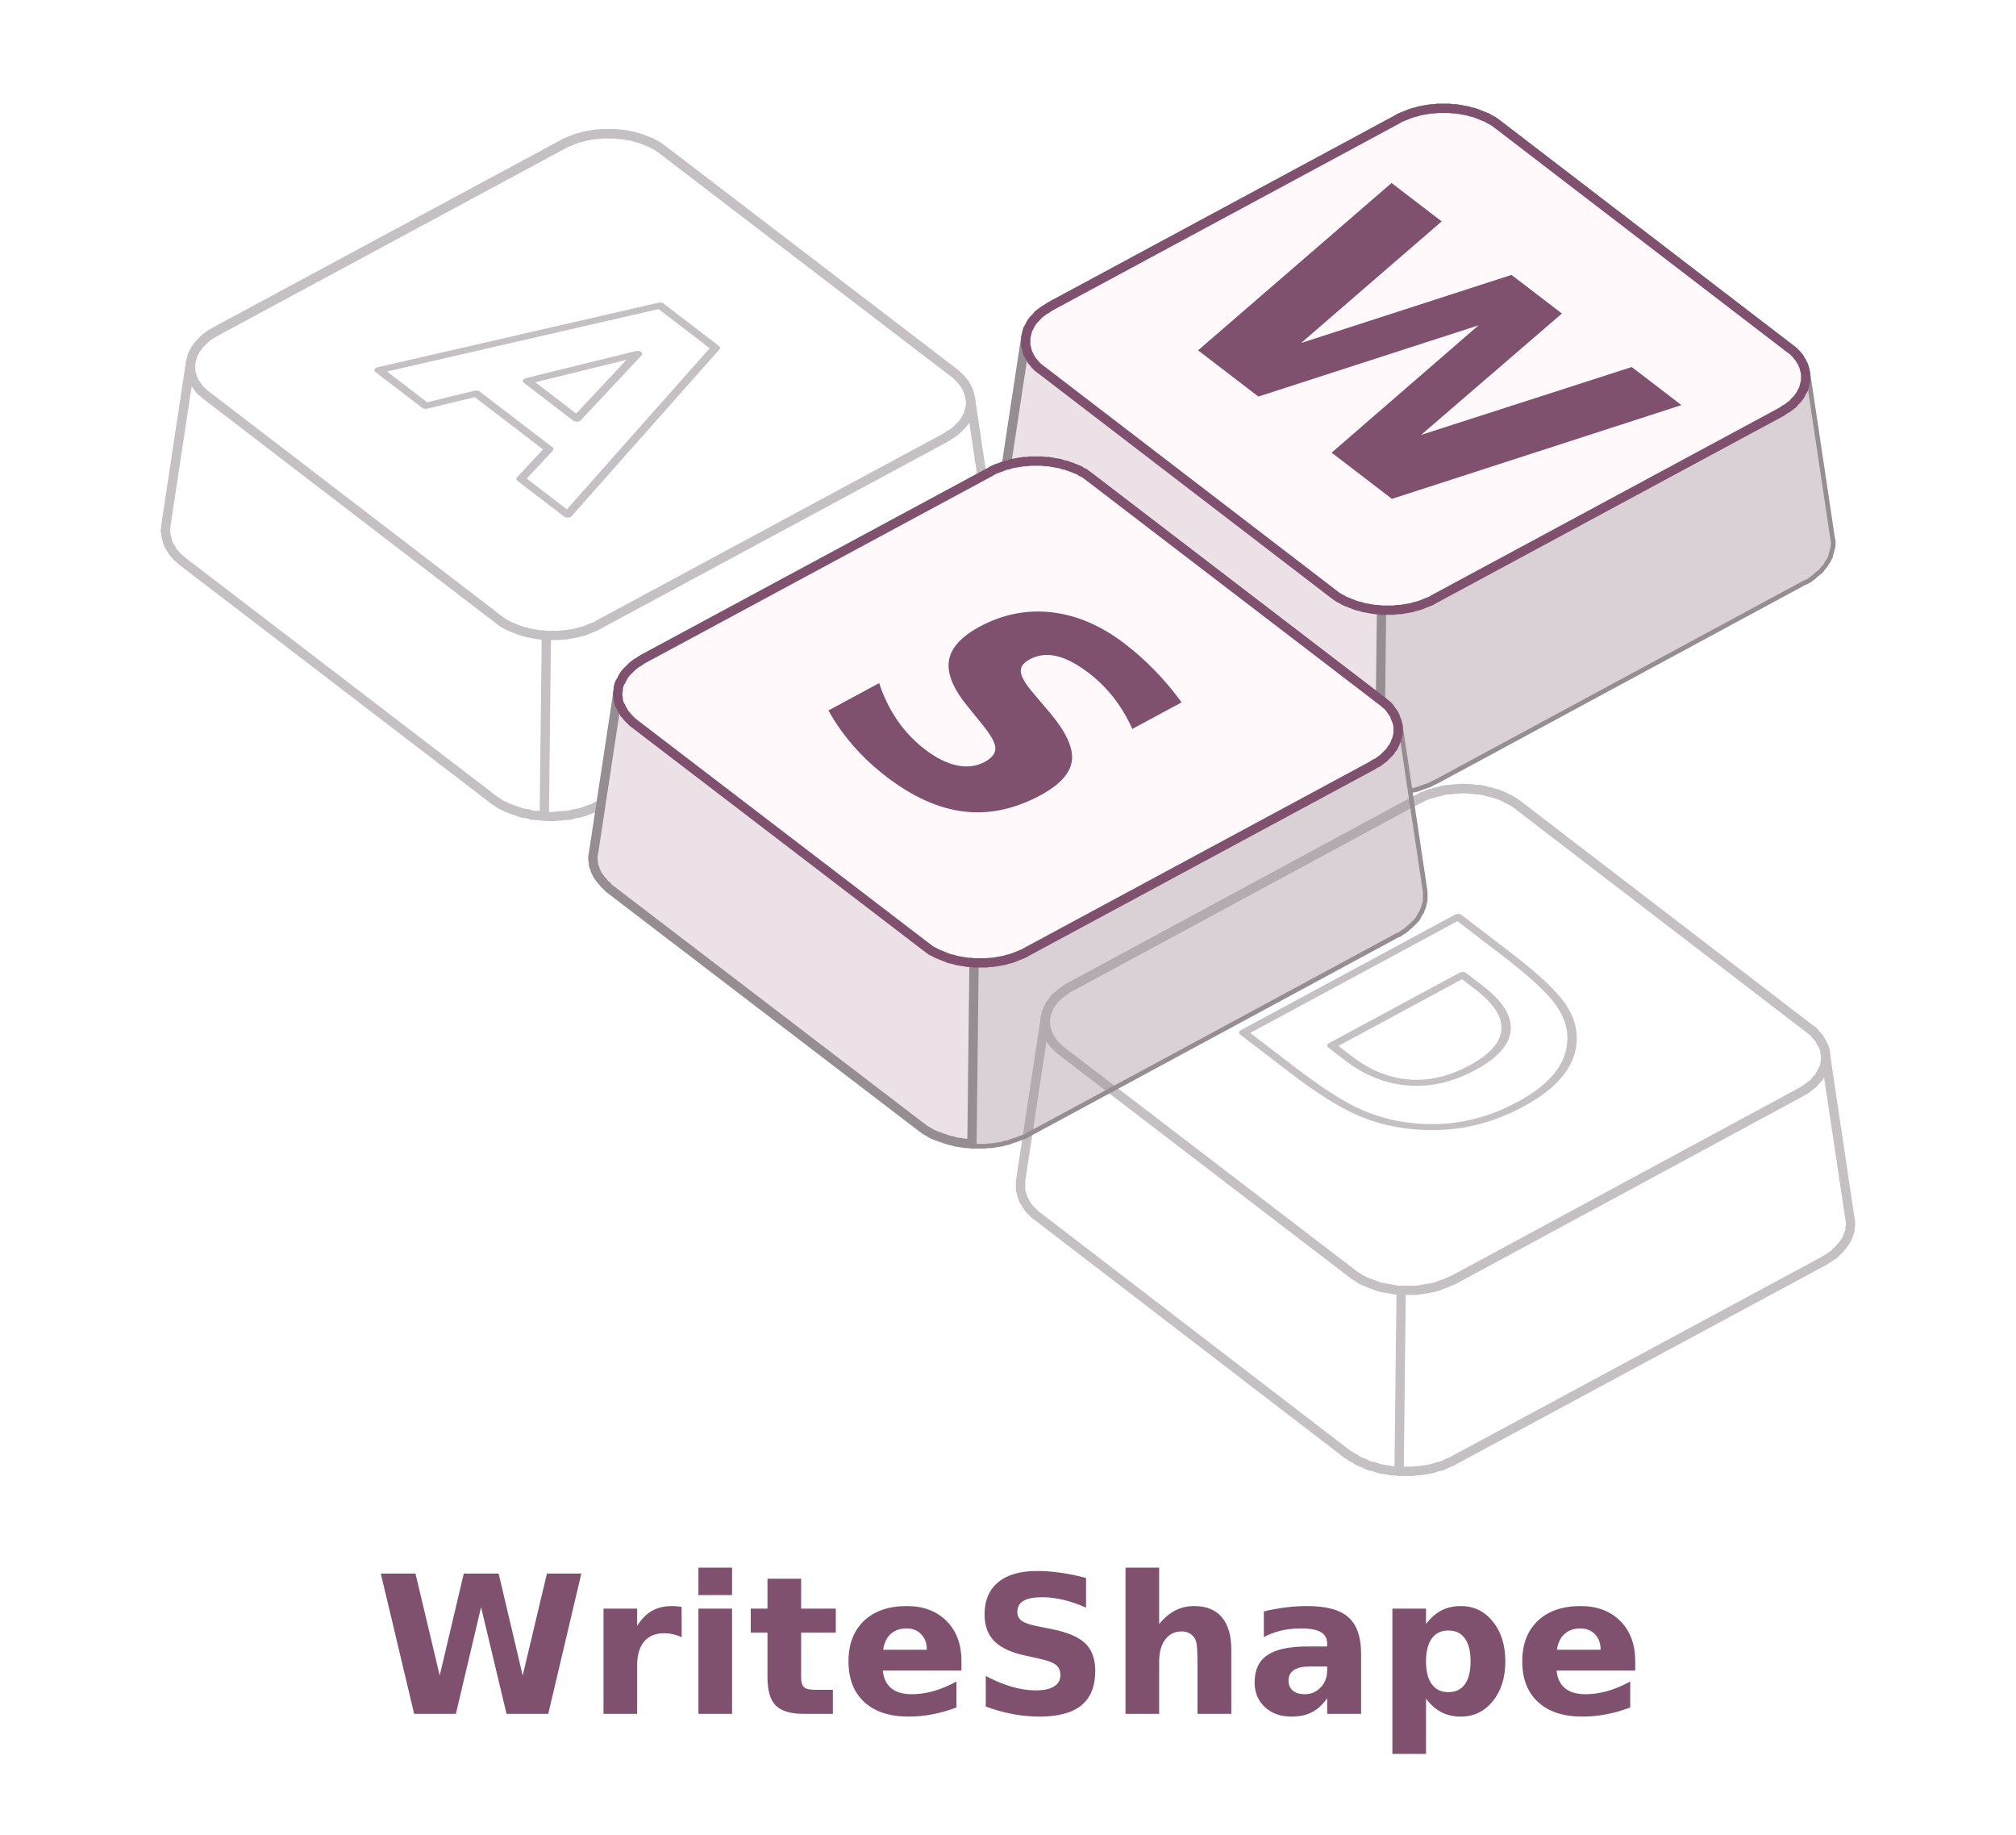
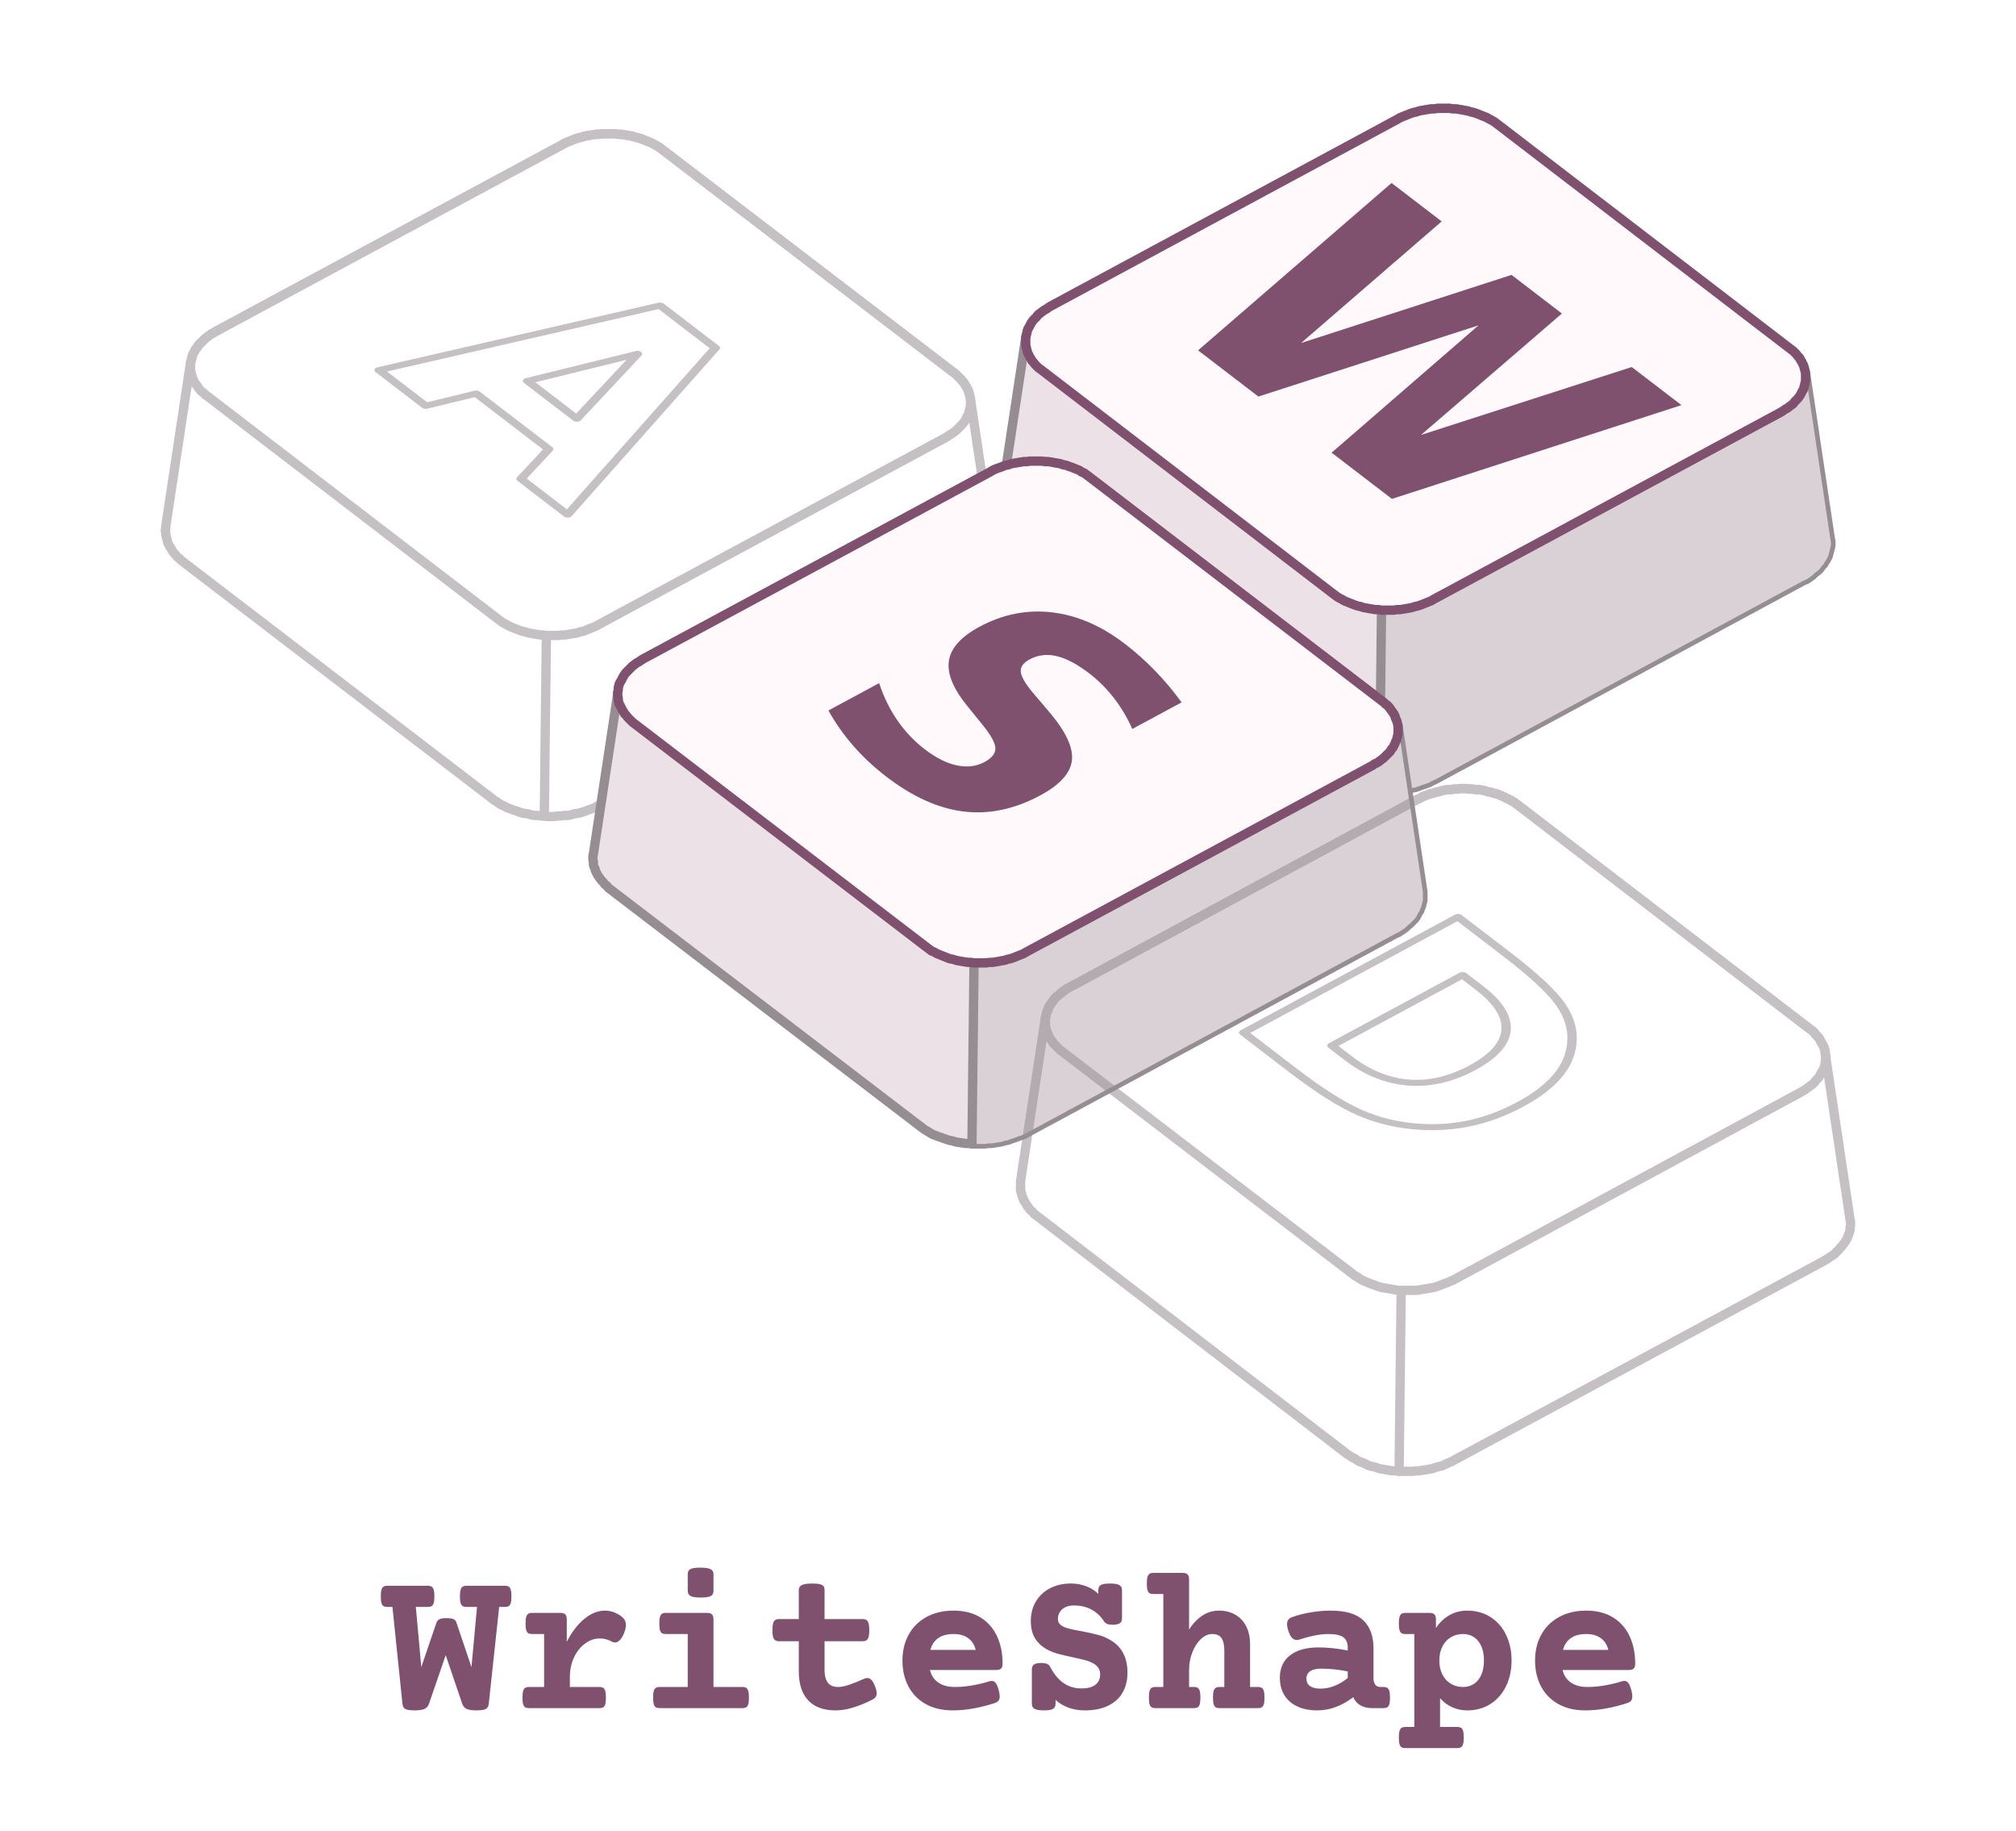
- <svg xmlns="http://www.w3.org/2000/svg" width="900" height="819" viewBox="0 0 900 819" fill="none" role="img" aria-label="WriteShape" focusable="false">
+ <svg xmlns="http://www.w3.org/2000/svg" width="900" height="817" viewBox="0 0 900 817" fill="none" role="img" aria-label="WriteShape" focusable="false">
  <g transform="translate(631.9877 233.9838) scale(230.8589)">
    <g>
      <polygon points="-0.803,-0.037 -0.803,-0.041 -0.802,-0.045 -0.754,-0.361 -0.753,-0.365 -0.752,-0.369 -0.751,-0.373 -0.75,-0.377 -0.748,-0.38 -0.746,-0.384 -0.744,-0.388 -0.742,-0.391 -0.739,-0.395 -0.736,-0.398 -0.733,-0.401 -0.73,-0.405 -0.726,-0.408 -0.722,-0.411 -0.718,-0.414 -0.714,-0.416 -0.71,-0.419 -0.705,-0.422 -0.035,-0.783 -0.03,-0.786 -0.025,-0.788 -0.02,-0.79 -0.015,-0.792 -0.01,-0.794 -0.004,-0.796 0.001,-0.797 0.007,-0.799 0.012,-0.8 0.018,-0.801 0.024,-0.802 0.03,-0.803 0.036,-0.803 0.042,-0.804 0.048,-0.804 0.054,-0.804 0.06,-0.804 0.066,-0.804 0.072,-0.803 0.078,-0.803 0.084,-0.802 0.09,-0.801 0.095,-0.8 0.101,-0.799 0.107,-0.797 0.112,-0.796 0.118,-0.794 0.123,-0.792 0.128,-0.79 0.133,-0.788 0.138,-0.786 0.143,-0.783 0.147,-0.781 0.152,-0.778 0.156,-0.775 0.16,-0.772 0.722,-0.341 0.726,-0.338 0.73,-0.335 0.733,-0.332 0.736,-0.329 0.739,-0.325 0.742,-0.322 0.744,-0.318 0.746,-0.315 0.748,-0.311 0.75,-0.307 0.751,-0.304 0.752,-0.3 0.753,-0.296 0.754,-0.292 0.802,0.029 0.803,0.033 0.803,0.037 0.803,0.041 0.802,0.045 0.801,0.049 0.8,0.053 0.799,0.057 0.798,0.061 0.796,0.065 0.794,0.069 0.791,0.073 0.789,0.077 0.786,0.08 0.783,0.084 0.78,0.088 0.776,0.091 0.772,0.094 0.768,0.098 0.764,0.101 0.76,0.104 0.755,0.107 0.75,0.109 0.037,0.494 0.032,0.496 0.027,0.499 0.022,0.501 0.016,0.503 0.01,0.505 0.005,0.507 -0.001,0.509 -0.007,0.51 -0.013,0.512 -0.019,0.513 -0.026,0.514 -0.032,0.514 -0.038,0.515 -0.045,0.516 -0.051,0.516 -0.057,0.516 -0.064,0.516 -0.07,0.516 -0.077,0.515 -0.083,0.514 -0.089,0.514 -0.095,0.513 -0.102,0.512 -0.108,0.51 -0.114,0.509 -0.119,0.507 -0.125,0.505 -0.131,0.503 -0.136,0.501 -0.142,0.499 -0.147,0.496 -0.152,0.494 -0.157,0.491 -0.161,0.488 -0.166,0.485 -0.17,0.482 -0.768,0.024 -0.772,0.021 -0.776,0.017 -0.78,0.014 -0.783,0.01 -0.786,0.007 -0.789,0.003 -0.791,-0.001 -0.794,-0.005 -0.796,-0.008 -0.798,-0.012 -0.799,-0.016 -0.8,-0.02 -0.801,-0.025 -0.802,-0.029 -0.803,-0.033" fill="#ebe1e6" stroke="#958d92" stroke-width=".018" stroke-linejoin="round" />
      <polygon points="0.754,-0.292 0.754,-0.288 0.754,-0.284 0.754,-0.28 0.754,-0.277 0.753,-0.273 0.752,-0.269 0.751,-0.265 0.75,-0.261 0.748,-0.258 0.746,-0.254 0.744,-0.25 0.742,-0.247 0.739,-0.243 0.736,-0.24 0.733,-0.237 0.73,-0.233 0.726,-0.23 0.722,-0.227 0.718,-0.224 0.714,-0.222 0.71,-0.219 0.705,-0.216 0.035,0.145 0.03,0.148 0.025,0.15 0.02,0.152 0.015,0.154 0.01,0.156 0.004,0.158 -0.001,0.159 -0.007,0.161 -0.012,0.162 -0.018,0.163 -0.024,0.164 -0.03,0.165 -0.036,0.165 -0.042,0.166 -0.048,0.166 -0.054,0.166 -0.06,0.166 -0.066,0.166 -0.07,0.516 -0.064,0.516 -0.057,0.516 -0.051,0.516 -0.045,0.516 -0.038,0.515 -0.032,0.514 -0.026,0.514 -0.019,0.513 -0.013,0.512 -0.007,0.51 -0.001,0.509 0.005,0.507 0.01,0.505 0.016,0.503 0.022,0.501 0.027,0.499 0.032,0.496 0.037,0.494 0.75,0.109 0.755,0.107 0.76,0.104 0.764,0.101 0.768,0.098 0.772,0.094 0.776,0.091 0.78,0.088 0.783,0.084 0.786,0.08 0.789,0.077 0.791,0.073 0.794,0.069 0.796,0.065 0.798,0.061 0.799,0.057 0.8,0.053 0.801,0.049 0.802,0.045 0.803,0.041 0.803,0.037 0.803,0.033 0.802,0.029" fill="#dad1d6" />
      <path d="M-0.066,0.166 L-0.07,0.516" stroke="#958d92" stroke-width=".018" stroke-linecap="round" />
      <polygon points="0.722,-0.341 0.726,-0.338 0.73,-0.335 0.733,-0.332 0.736,-0.329 0.739,-0.325 0.742,-0.322 0.744,-0.318 0.746,-0.315 0.748,-0.311 0.75,-0.307 0.751,-0.304 0.752,-0.3 0.753,-0.296 0.754,-0.292 0.754,-0.288 0.754,-0.284 0.754,-0.28 0.754,-0.277 0.753,-0.273 0.752,-0.269 0.751,-0.265 0.75,-0.261 0.748,-0.258 0.746,-0.254 0.744,-0.25 0.742,-0.247 0.739,-0.243 0.736,-0.24 0.733,-0.237 0.73,-0.233 0.726,-0.23 0.722,-0.227 0.718,-0.224 0.714,-0.222 0.71,-0.219 0.705,-0.216 0.035,0.145 0.03,0.148 0.025,0.15 0.02,0.152 0.015,0.154 0.01,0.156 0.004,0.158 -0.001,0.159 -0.007,0.161 -0.012,0.162 -0.018,0.163 -0.024,0.164 -0.03,0.165 -0.036,0.165 -0.042,0.166 -0.048,0.166 -0.054,0.166 -0.06,0.166 -0.066,0.166 -0.072,0.165 -0.078,0.165 -0.084,0.164 -0.09,0.163 -0.095,0.162 -0.101,0.161 -0.107,0.159 -0.112,0.158 -0.118,0.156 -0.123,0.154 -0.128,0.152 -0.133,0.15 -0.138,0.148 -0.143,0.145 -0.147,0.143 -0.152,0.14 -0.156,0.137 -0.16,0.134 -0.722,-0.297 -0.726,-0.3 -0.73,-0.303 -0.733,-0.306 -0.736,-0.309 -0.739,-0.313 -0.742,-0.316 -0.744,-0.32 -0.746,-0.323 -0.748,-0.327 -0.75,-0.331 -0.751,-0.334 -0.752,-0.338 -0.753,-0.342 -0.754,-0.346 -0.754,-0.35 -0.754,-0.354 -0.754,-0.358 -0.754,-0.361 -0.753,-0.365 -0.752,-0.369 -0.751,-0.373 -0.75,-0.377 -0.748,-0.38 -0.746,-0.384 -0.744,-0.388 -0.742,-0.391 -0.739,-0.395 -0.736,-0.398 -0.733,-0.401 -0.73,-0.405 -0.726,-0.408 -0.722,-0.411 -0.718,-0.414 -0.714,-0.416 -0.71,-0.419 -0.705,-0.422 -0.035,-0.783 -0.03,-0.786 -0.025,-0.788 -0.02,-0.79 -0.015,-0.792 -0.01,-0.794 -0.004,-0.796 0.001,-0.797 0.007,-0.799 0.012,-0.8 0.018,-0.801 0.024,-0.802 0.03,-0.803 0.036,-0.803 0.042,-0.804 0.048,-0.804 0.054,-0.804 0.06,-0.804 0.066,-0.804 0.072,-0.803 0.078,-0.803 0.084,-0.802 0.09,-0.801 0.095,-0.8 0.101,-0.799 0.107,-0.797 0.112,-0.796 0.118,-0.794 0.123,-0.792 0.128,-0.79 0.133,-0.788 0.138,-0.786 0.143,-0.783 0.147,-0.781 0.152,-0.778 0.156,-0.775 0.16,-0.772" fill="#fff9fc" stroke="#80516f" stroke-width=".018" stroke-linejoin="round" />
      <path d="M61 1493H430L688 408L944 1493H1315L1571 408L1829 1493H2195L1843 0H1399L1128 1135L860 0H416Z" transform="matrix(0.0002626982,0.0002012385,0.0003130715,-0.0001688591,-0.5300314,-0.4199347)" fill="#80516f" />
    </g>
    <g opacity="0.55">
      <polygon points="-2.418,0.012 -2.417,0.008 -2.417,0.004 -2.369,-0.313 -2.368,-0.316 -2.367,-0.32 -2.366,-0.324 -2.365,-0.328 -2.363,-0.331 -2.361,-0.335 -2.359,-0.339 -2.356,-0.342 -2.354,-0.346 -2.351,-0.349 -2.348,-0.352 -2.344,-0.356 -2.341,-0.359 -2.337,-0.362 -2.333,-0.365 -2.329,-0.368 -2.325,-0.37 -2.32,-0.373 -1.65,-0.734 -1.645,-0.737 -1.64,-0.739 -1.635,-0.741 -1.63,-0.743 -1.625,-0.745 -1.619,-0.747 -1.614,-0.748 -1.608,-0.75 -1.603,-0.751 -1.597,-0.752 -1.591,-0.753 -1.585,-0.754 -1.579,-0.754 -1.573,-0.755 -1.567,-0.755 -1.561,-0.755 -1.555,-0.755 -1.549,-0.755 -1.543,-0.754 -1.537,-0.754 -1.531,-0.753 -1.525,-0.752 -1.519,-0.751 -1.514,-0.75 -1.508,-0.748 -1.503,-0.747 -1.497,-0.745 -1.492,-0.743 -1.487,-0.741 -1.482,-0.739 -1.477,-0.737 -1.472,-0.734 -1.468,-0.732 -1.463,-0.729 -1.459,-0.726 -1.455,-0.723 -0.893,-0.293 -0.889,-0.29 -0.885,-0.286 -0.882,-0.283 -0.879,-0.28 -0.876,-0.276 -0.873,-0.273 -0.871,-0.269 -0.869,-0.266 -0.867,-0.262 -0.865,-0.258 -0.864,-0.255 -0.863,-0.251 -0.862,-0.247 -0.861,-0.243 -0.813,0.078 -0.812,0.082 -0.812,0.086 -0.812,0.09 -0.813,0.094 -0.814,0.098 -0.815,0.102 -0.816,0.106 -0.817,0.11 -0.819,0.114 -0.821,0.118 -0.823,0.122 -0.826,0.126 -0.829,0.129 -0.832,0.133 -0.835,0.137 -0.839,0.14 -0.843,0.143 -0.847,0.146 -0.851,0.15 -0.855,0.153 -0.86,0.155 -0.865,0.158 -1.578,0.543 -1.583,0.545 -1.588,0.548 -1.593,0.55 -1.599,0.552 -1.604,0.554 -1.61,0.556 -1.616,0.558 -1.622,0.559 -1.628,0.56 -1.634,0.562 -1.64,0.563 -1.647,0.563 -1.653,0.564 -1.659,0.564 -1.666,0.565 -1.672,0.565 -1.679,0.565 -1.685,0.564 -1.691,0.564 -1.698,0.563 -1.704,0.563 -1.71,0.562 -1.716,0.56 -1.723,0.559 -1.729,0.558 -1.734,0.556 -1.74,0.554 -1.746,0.552 -1.751,0.55 -1.757,0.548 -1.762,0.545 -1.767,0.543 -1.772,0.54 -1.776,0.537 -1.781,0.534 -1.785,0.531 -2.383,0.073 -2.387,0.07 -2.391,0.066 -2.395,0.063 -2.398,0.059 -2.401,0.056 -2.404,0.052 -2.406,0.048 -2.409,0.044 -2.411,0.04 -2.413,0.036 -2.414,0.032 -2.415,0.028 -2.416,0.024 -2.417,0.02 -2.417,0.016" fill="none" stroke="#958d92" stroke-width=".018" stroke-linejoin="round" />
      <path d="M-1.681,0.215 L-1.685,0.564" stroke="#958d92" stroke-width=".018" stroke-linecap="round" />
      <polygon points="-0.893,-0.293 -0.889,-0.29 -0.885,-0.286 -0.882,-0.283 -0.879,-0.28 -0.876,-0.276 -0.873,-0.273 -0.871,-0.269 -0.869,-0.266 -0.867,-0.262 -0.865,-0.258 -0.864,-0.255 -0.863,-0.251 -0.862,-0.247 -0.861,-0.243 -0.861,-0.239 -0.86,-0.235 -0.861,-0.232 -0.861,-0.228 -0.862,-0.224 -0.863,-0.22 -0.864,-0.216 -0.865,-0.212 -0.867,-0.209 -0.869,-0.205 -0.871,-0.201 -0.873,-0.198 -0.876,-0.194 -0.879,-0.191 -0.882,-0.188 -0.885,-0.185 -0.889,-0.181 -0.893,-0.178 -0.897,-0.175 -0.901,-0.173 -0.905,-0.17 -0.91,-0.167 -1.58,0.194 -1.585,0.197 -1.59,0.199 -1.595,0.201 -1.6,0.203 -1.605,0.205 -1.61,0.207 -1.616,0.208 -1.622,0.21 -1.627,0.211 -1.633,0.212 -1.639,0.213 -1.645,0.214 -1.651,0.214 -1.657,0.215 -1.663,0.215 -1.669,0.215 -1.675,0.215 -1.681,0.215 -1.687,0.214 -1.693,0.214 -1.699,0.213 -1.705,0.212 -1.71,0.211 -1.716,0.21 -1.722,0.208 -1.727,0.207 -1.733,0.205 -1.738,0.203 -1.743,0.201 -1.748,0.199 -1.753,0.197 -1.758,0.194 -1.762,0.192 -1.767,0.189 -1.771,0.186 -1.775,0.183 -2.337,-0.248 -2.341,-0.251 -2.344,-0.254 -2.348,-0.257 -2.351,-0.26 -2.354,-0.264 -2.356,-0.267 -2.359,-0.271 -2.361,-0.274 -2.363,-0.278 -2.365,-0.282 -2.366,-0.286 -2.367,-0.289 -2.368,-0.293 -2.369,-0.297 -2.369,-0.301 -2.369,-0.305 -2.369,-0.309 -2.369,-0.313 -2.368,-0.316 -2.367,-0.32 -2.366,-0.324 -2.365,-0.328 -2.363,-0.331 -2.361,-0.335 -2.359,-0.339 -2.356,-0.342 -2.354,-0.346 -2.351,-0.349 -2.348,-0.352 -2.344,-0.356 -2.341,-0.359 -2.337,-0.362 -2.333,-0.365 -2.329,-0.368 -2.325,-0.37 -2.32,-0.373 -1.65,-0.734 -1.645,-0.737 -1.64,-0.739 -1.635,-0.741 -1.63,-0.743 -1.625,-0.745 -1.619,-0.747 -1.614,-0.748 -1.608,-0.75 -1.603,-0.751 -1.597,-0.752 -1.591,-0.753 -1.585,-0.754 -1.579,-0.754 -1.573,-0.755 -1.567,-0.755 -1.561,-0.755 -1.555,-0.755 -1.549,-0.755 -1.543,-0.754 -1.537,-0.754 -1.531,-0.753 -1.525,-0.752 -1.519,-0.751 -1.514,-0.75 -1.508,-0.748 -1.503,-0.747 -1.497,-0.745 -1.492,-0.743 -1.487,-0.741 -1.482,-0.739 -1.477,-0.737 -1.472,-0.734 -1.468,-0.732 -1.463,-0.729 -1.459,-0.726 -1.455,-0.723" fill="none" stroke="#958d92" stroke-width=".018" stroke-linejoin="round" />
      <path d="M1094 272H492L397 0H10L563 1493H1022L1575 0H1188ZM588 549H997L793 1143Z" transform="matrix(0.0002329588,0.0001784568,0.0002776294,-0.000149743,-2.00679,-0.2997534)" fill="none" stroke="#958d92" stroke-width="50" stroke-linejoin="round" />
    </g>
    <g>
      <polygon points="-1.591,0.645 -1.591,0.641 -1.59,0.637 -1.542,0.321 -1.542,0.317 -1.541,0.313 -1.54,0.309 -1.538,0.305 -1.536,0.302 -1.534,0.298 -1.532,0.294 -1.53,0.291 -1.527,0.287 -1.524,0.284 -1.521,0.281 -1.518,0.278 -1.514,0.274 -1.51,0.271 -1.506,0.268 -1.502,0.266 -1.498,0.263 -1.493,0.26 -0.823,-0.101 -0.818,-0.104 -0.814,-0.106 -0.809,-0.108 -0.803,-0.11 -0.798,-0.112 -0.793,-0.114 -0.787,-0.115 -0.782,-0.117 -0.776,-0.118 -0.77,-0.119 -0.764,-0.12 -0.758,-0.121 -0.752,-0.121 -0.746,-0.122 -0.74,-0.122 -0.734,-0.122 -0.728,-0.122 -0.722,-0.122 -0.716,-0.121 -0.71,-0.121 -0.704,-0.12 -0.699,-0.119 -0.693,-0.118 -0.687,-0.117 -0.682,-0.115 -0.676,-0.114 -0.671,-0.112 -0.665,-0.11 -0.66,-0.108 -0.655,-0.106 -0.65,-0.104 -0.646,-0.101 -0.641,-0.099 -0.637,-0.096 -0.633,-0.093 -0.629,-0.09 -0.066,0.341 -0.062,0.344 -0.059,0.347 -0.055,0.35 -0.052,0.353 -0.049,0.357 -0.047,0.36 -0.044,0.364 -0.042,0.367 -0.04,0.371 -0.039,0.375 -0.037,0.379 -0.036,0.382 -0.035,0.386 -0.034,0.39 0.014,0.711 0.014,0.715 0.014,0.719 0.014,0.723 0.014,0.727 0.013,0.731 0.012,0.735 0.011,0.739 0.009,0.743 0.008,0.747 0.005,0.751 0.003,0.755 0.001,0.759 -0.002,0.763 -0.005,0.766 -0.009,0.77 -0.012,0.773 -0.016,0.776 -0.02,0.78 -0.024,0.783 -0.029,0.786 -0.033,0.789 -0.038,0.791 -0.751,1.176 -0.756,1.179 -0.761,1.181 -0.767,1.183 -0.772,1.185 -0.778,1.187 -0.784,1.189 -0.789,1.191 -0.795,1.192 -0.801,1.194 -0.808,1.195 -0.814,1.196 -0.82,1.197 -0.826,1.197 -0.833,1.198 -0.839,1.198 -0.846,1.198 -0.852,1.198 -0.858,1.198 -0.865,1.197 -0.871,1.197 -0.877,1.196 -0.884,1.195 -0.89,1.194 -0.896,1.192 -0.902,1.191 -0.908,1.189 -0.914,1.187 -0.919,1.185 -0.925,1.183 -0.93,1.181 -0.935,1.179 -0.94,1.176 -0.945,1.173 -0.95,1.17 -0.954,1.167 -0.958,1.164 -1.557,0.706 -1.561,0.703 -1.564,0.699 -1.568,0.696 -1.571,0.692 -1.574,0.689 -1.577,0.685 -1.58,0.681 -1.582,0.678 -1.584,0.674 -1.586,0.67 -1.587,0.666 -1.589,0.662 -1.59,0.658 -1.59,0.653 -1.591,0.649" fill="#ebe1e6" stroke="#958d92" stroke-width=".018" stroke-linejoin="round" />
      <polygon points="-0.034,0.39 -0.034,0.394 -0.034,0.398 -0.034,0.402 -0.034,0.406 -0.035,0.409 -0.036,0.413 -0.037,0.417 -0.039,0.421 -0.04,0.424 -0.042,0.428 -0.044,0.432 -0.047,0.435 -0.049,0.439 -0.052,0.442 -0.055,0.445 -0.059,0.449 -0.062,0.452 -0.066,0.455 -0.07,0.458 -0.074,0.461 -0.079,0.463 -0.083,0.466 -0.753,0.827 -0.758,0.83 -0.763,0.832 -0.768,0.834 -0.773,0.836 -0.778,0.838 -0.784,0.84 -0.789,0.841 -0.795,0.843 -0.801,0.844 -0.806,0.845 -0.812,0.846 -0.818,0.847 -0.824,0.847 -0.83,0.848 -0.836,0.848 -0.842,0.848 -0.848,0.848 -0.854,0.848 -0.858,1.198 -0.852,1.198 -0.846,1.198 -0.839,1.198 -0.833,1.198 -0.826,1.197 -0.82,1.197 -0.814,1.196 -0.808,1.195 -0.801,1.194 -0.795,1.192 -0.789,1.191 -0.784,1.189 -0.778,1.187 -0.772,1.185 -0.767,1.183 -0.761,1.181 -0.756,1.179 -0.751,1.176 -0.038,0.791 -0.033,0.789 -0.029,0.786 -0.024,0.783 -0.02,0.78 -0.016,0.776 -0.012,0.773 -0.009,0.77 -0.005,0.766 -0.002,0.763 0.001,0.759 0.003,0.755 0.005,0.751 0.008,0.747 0.009,0.743 0.011,0.739 0.012,0.735 0.013,0.731 0.014,0.727 0.014,0.723 0.014,0.719 0.014,0.715 0.014,0.711" fill="#dad1d6" />
      <path d="M-0.854,0.848 L-0.858,1.198" stroke="#958d92" stroke-width=".018" stroke-linecap="round" />
      <polygon points="-0.066,0.341 -0.062,0.344 -0.059,0.347 -0.055,0.35 -0.052,0.353 -0.049,0.357 -0.047,0.36 -0.044,0.364 -0.042,0.367 -0.04,0.371 -0.039,0.375 -0.037,0.379 -0.036,0.382 -0.035,0.386 -0.034,0.39 -0.034,0.394 -0.034,0.398 -0.034,0.402 -0.034,0.406 -0.035,0.409 -0.036,0.413 -0.037,0.417 -0.039,0.421 -0.04,0.424 -0.042,0.428 -0.044,0.432 -0.047,0.435 -0.049,0.439 -0.052,0.442 -0.055,0.445 -0.059,0.449 -0.062,0.452 -0.066,0.455 -0.07,0.458 -0.074,0.461 -0.079,0.463 -0.083,0.466 -0.753,0.827 -0.758,0.83 -0.763,0.832 -0.768,0.834 -0.773,0.836 -0.778,0.838 -0.784,0.84 -0.789,0.841 -0.795,0.843 -0.801,0.844 -0.806,0.845 -0.812,0.846 -0.818,0.847 -0.824,0.847 -0.83,0.848 -0.836,0.848 -0.842,0.848 -0.848,0.848 -0.854,0.848 -0.86,0.847 -0.866,0.847 -0.872,0.846 -0.878,0.845 -0.884,0.844 -0.889,0.843 -0.895,0.841 -0.901,0.84 -0.906,0.838 -0.911,0.836 -0.916,0.834 -0.921,0.832 -0.926,0.83 -0.931,0.827 -0.936,0.825 -0.94,0.822 -0.944,0.819 -0.948,0.816 -1.51,0.386 -1.514,0.383 -1.518,0.379 -1.521,0.376 -1.524,0.373 -1.527,0.369 -1.53,0.366 -1.532,0.362 -1.534,0.359 -1.536,0.355 -1.538,0.351 -1.54,0.348 -1.541,0.344 -1.542,0.34 -1.542,0.336 -1.543,0.332 -1.543,0.328 -1.543,0.325 -1.542,0.321 -1.542,0.317 -1.541,0.313 -1.54,0.309 -1.538,0.305 -1.536,0.302 -1.534,0.298 -1.532,0.294 -1.53,0.291 -1.527,0.287 -1.524,0.284 -1.521,0.281 -1.518,0.278 -1.514,0.274 -1.51,0.271 -1.506,0.268 -1.502,0.266 -1.498,0.263 -1.493,0.26 -0.823,-0.101 -0.818,-0.104 -0.814,-0.106 -0.809,-0.108 -0.803,-0.11 -0.798,-0.112 -0.793,-0.114 -0.787,-0.115 -0.782,-0.117 -0.776,-0.118 -0.77,-0.119 -0.764,-0.12 -0.758,-0.121 -0.752,-0.121 -0.746,-0.122 -0.74,-0.122 -0.734,-0.122 -0.728,-0.122 -0.722,-0.122 -0.716,-0.121 -0.71,-0.121 -0.704,-0.12 -0.699,-0.119 -0.693,-0.118 -0.687,-0.117 -0.682,-0.115 -0.676,-0.114 -0.671,-0.112 -0.665,-0.11 -0.66,-0.108 -0.655,-0.106 -0.65,-0.104 -0.646,-0.101 -0.641,-0.099 -0.637,-0.096 -0.633,-0.093 -0.629,-0.09" fill="#fff9fc" stroke="#80516f" stroke-width=".018" stroke-linejoin="round" />
      <path d="M1227 1446V1130Q1104 1185 987.0 1213.0Q870 1241 766 1241Q628 1241 562.0 1203.0Q496 1165 496 1085Q496 1025 540.5 991.5Q585 958 702 934L866 901Q1115 851 1220.0 749.0Q1325 647 1325 459Q1325 212 1178.5 91.5Q1032 -29 731 -29Q589 -29 446.0 -2.0Q303 25 160 78V403Q303 327 436.5 288.5Q570 250 694 250Q820 250 887.0 292.0Q954 334 954 412Q954 482 908.5 520.0Q863 558 727 588L578 621Q354 669 250.5 774.0Q147 879 147 1057Q147 1280 291.0 1400.0Q435 1520 705 1520Q828 1520 958.0 1501.5Q1088 1483 1227 1446Z" transform="matrix(0.000253201,0.0001939632,0.0003017532,-0.0001627545,-1.19962,0.3416896)" fill="#80516f" />
    </g>
    <g opacity="0.55">
      <polygon points="-0.764,1.278 -0.764,1.274 -0.764,1.27 -0.716,0.954 -0.715,0.95 -0.714,0.946 -0.713,0.942 -0.711,0.939 -0.71,0.935 -0.708,0.931 -0.706,0.928 -0.703,0.924 -0.701,0.921 -0.698,0.917 -0.695,0.914 -0.691,0.911 -0.688,0.908 -0.684,0.905 -0.68,0.902 -0.676,0.899 -0.671,0.896 -0.667,0.894 0.003,0.532 0.008,0.53 0.013,0.527 0.018,0.525 0.023,0.523 0.028,0.521 0.034,0.52 0.039,0.518 0.045,0.517 0.051,0.515 0.056,0.514 0.062,0.513 0.068,0.513 0.074,0.512 0.08,0.512 0.086,0.511 0.092,0.511 0.098,0.511 0.104,0.512 0.11,0.512 0.116,0.513 0.122,0.513 0.128,0.514 0.134,0.515 0.139,0.517 0.145,0.518 0.151,0.52 0.156,0.521 0.161,0.523 0.166,0.525 0.171,0.527 0.176,0.53 0.181,0.532 0.186,0.535 0.19,0.537 0.194,0.54 0.198,0.543 0.76,0.974 0.764,0.977 0.768,0.98 0.771,0.983 0.774,0.987 0.777,0.99 0.78,0.993 0.782,0.997 0.784,1.001 0.786,1.004 0.788,1.008 0.79,1.012 0.791,1.016 0.792,1.019 0.792,1.023 0.84,1.344 0.841,1.348 0.841,1.352 0.841,1.356 0.84,1.36 0.84,1.365 0.839,1.369 0.837,1.373 0.836,1.377 0.834,1.381 0.832,1.385 0.83,1.388 0.827,1.392 0.824,1.396 0.821,1.399 0.818,1.403 0.814,1.406 0.811,1.41 0.807,1.413 0.802,1.416 0.798,1.419 0.793,1.422 0.788,1.425 0.075,1.809 0.07,1.812 0.065,1.814 0.06,1.816 0.054,1.819 0.049,1.821 0.043,1.822 0.037,1.824 0.031,1.826 0.025,1.827 0.019,1.828 0.013,1.829 0.006,1.83 0,1.83 -0.006,1.831 -0.013,1.831 -0.019,1.831 -0.025,1.831 -0.032,1.831 -0.038,1.83 -0.045,1.83 -0.051,1.829 -0.057,1.828 -0.063,1.827 -0.069,1.826 -0.075,1.824 -0.081,1.822 -0.087,1.821 -0.093,1.819 -0.098,1.816 -0.103,1.814 -0.109,1.812 -0.114,1.809 -0.118,1.806 -0.123,1.804 -0.127,1.801 -0.132,1.798 -0.73,1.339 -0.734,1.336 -0.738,1.333 -0.741,1.329 -0.745,1.326 -0.748,1.322 -0.751,1.318 -0.753,1.315 -0.755,1.311 -0.758,1.307 -0.759,1.303 -0.761,1.299 -0.762,1.295 -0.763,1.291 -0.764,1.287 -0.764,1.283" fill="none" stroke="#958d92" stroke-width=".018" stroke-linejoin="round" />
      <path d="M-0.028,1.481 L-0.032,1.831" stroke="#958d92" stroke-width=".018" stroke-linecap="round" />
      <polygon points="0.76,0.974 0.764,0.977 0.768,0.98 0.771,0.983 0.774,0.987 0.777,0.99 0.78,0.993 0.782,0.997 0.784,1.001 0.786,1.004 0.788,1.008 0.79,1.012 0.791,1.016 0.792,1.019 0.792,1.023 0.793,1.027 0.793,1.031 0.793,1.035 0.792,1.039 0.792,1.043 0.791,1.046 0.79,1.05 0.788,1.054 0.786,1.058 0.784,1.061 0.782,1.065 0.78,1.069 0.777,1.072 0.774,1.075 0.771,1.079 0.768,1.082 0.764,1.085 0.76,1.088 0.756,1.091 0.752,1.094 0.748,1.096 0.743,1.099 0.073,1.461 0.068,1.463 0.064,1.465 0.059,1.467 0.053,1.469 0.048,1.471 0.043,1.473 0.037,1.475 0.032,1.476 0.026,1.477 0.02,1.478 0.014,1.479 0.008,1.48 0.002,1.481 -0.004,1.481 -0.01,1.481 -0.016,1.481 -0.022,1.481 -0.028,1.481 -0.034,1.481 -0.04,1.48 -0.046,1.479 -0.051,1.478 -0.057,1.477 -0.063,1.476 -0.068,1.475 -0.074,1.473 -0.079,1.471 -0.085,1.469 -0.09,1.467 -0.095,1.465 -0.1,1.463 -0.104,1.461 -0.109,1.458 -0.113,1.455 -0.117,1.453 -0.121,1.45 -0.684,1.019 -0.688,1.016 -0.691,1.013 -0.695,1.009 -0.698,1.006 -0.701,1.003 -0.703,0.999 -0.706,0.996 -0.708,0.992 -0.71,0.988 -0.711,0.985 -0.713,0.981 -0.714,0.977 -0.715,0.973 -0.716,0.969 -0.716,0.966 -0.716,0.962 -0.716,0.958 -0.716,0.954 -0.715,0.95 -0.714,0.946 -0.713,0.942 -0.711,0.939 -0.71,0.935 -0.708,0.931 -0.706,0.928 -0.703,0.924 -0.701,0.921 -0.698,0.917 -0.695,0.914 -0.691,0.911 -0.688,0.908 -0.684,0.905 -0.68,0.902 -0.676,0.899 -0.671,0.896 -0.667,0.894 0.003,0.532 0.008,0.53 0.013,0.527 0.018,0.525 0.023,0.523 0.028,0.521 0.034,0.52 0.039,0.518 0.045,0.517 0.051,0.515 0.056,0.514 0.062,0.513 0.068,0.513 0.074,0.512 0.08,0.512 0.086,0.511 0.092,0.511 0.098,0.511 0.104,0.512 0.11,0.512 0.116,0.513 0.122,0.513 0.128,0.514 0.134,0.515 0.139,0.517 0.145,0.518 0.151,0.52 0.156,0.521 0.161,0.523 0.166,0.525 0.171,0.527 0.176,0.53 0.181,0.532 0.186,0.535 0.19,0.537 0.194,0.54 0.198,0.543" fill="none" stroke="#958d92" stroke-width=".018" stroke-linejoin="round" />
      <path d="M573 1202V291H711Q947 291 1071.5 408.0Q1196 525 1196 748Q1196 970 1072.0 1086.0Q948 1202 711 1202ZM188 1493H594Q934 1493 1100.5 1444.5Q1267 1396 1386 1280Q1491 1179 1542.0 1047.0Q1593 915 1593 748Q1593 579 1542.0 446.5Q1491 314 1386 213Q1266 97 1098.0 48.5Q930 0 594 0H188Z" transform="matrix(0.0002329588,0.0001784568,0.0002776294,-0.000149743,-0.3763935,0.949203)" fill="none" stroke="#958d92" stroke-width="50" stroke-linejoin="round" />
    </g>
  </g>
-   <path d="M61 1493H430L688 408L944 1493H1315L1571 408L1829 1493H2195L1843 0H1399L1128 1135L860 0H416ZM3263 815Q3216 837 3169.5 847.5Q3123 858 3076 858Q2938 858 2863.5 769.5Q2789 681 2789 516V0H2431V1120H2789V936Q2858 1046 2947.5 1096.5Q3037 1147 3162 1147Q3180 1147 3201.0 1145.5Q3222 1144 3262 1139ZM3441 1120H3799V0H3441ZM3441 1556H3799V1264H3441ZM4534 1438V1120H4903V864H4534V389Q4534 311 4565.0 283.5Q4596 256 4688 256H4872V0H4565Q4353 0 4264.5 88.5Q4176 177 4176 389V864H3998V1120H4176V1438ZM6240 563V461H5403Q5416 335 5494.0 272.0Q5572 209 5712 209Q5825 209 5943.5 242.5Q6062 276 6187 344V68Q6060 20 5933.0 -4.5Q5806 -29 5679 -29Q5375 -29 5206.5 125.5Q5038 280 5038 559Q5038 833 5203.5 990.0Q5369 1147 5659 1147Q5923 1147 6081.5 988.0Q6240 829 6240 563ZM5872 682Q5872 784 5812.5 846.5Q5753 909 5657 909Q5553 909 5488.0 850.5Q5423 792 5407 682ZM7566 1446V1130Q7443 1185 7326.0 1213.0Q7209 1241 7105 1241Q6967 1241 6901.0 1203.0Q6835 1165 6835 1085Q6835 1025 6879.5 991.5Q6924 958 7041 934L7205 901Q7454 851 7559.0 749.0Q7664 647 7664 459Q7664 212 7517.5 91.5Q7371 -29 7070 -29Q6928 -29 6785.0 -2.0Q6642 25 6499 78V403Q6642 327 6775.5 288.5Q6909 250 7033 250Q7159 250 7226.0 292.0Q7293 334 7293 412Q7293 482 7247.5 520.0Q7202 558 7066 588L6917 621Q6693 669 6589.5 774.0Q6486 879 6486 1057Q6486 1280 6630.0 1400.0Q6774 1520 7044 1520Q7167 1520 7297.0 1501.5Q7427 1483 7566 1446ZM9112 682V0H8752V111V520Q8752 667 8745.5 722.0Q8739 777 8723 803Q8702 838 8666.0 857.5Q8630 877 8584 877Q8472 877 8408.0 790.5Q8344 704 8344 551V0H7986V1556H8344V956Q8425 1054 8516.0 1100.5Q8607 1147 8717 1147Q8911 1147 9011.5 1028.0Q9112 909 9112 682ZM9946 504Q9834 504 9777.5 466.0Q9721 428 9721 354Q9721 286 9766.5 247.5Q9812 209 9893 209Q9994 209 10063.0 281.5Q10132 354 10132 463V504ZM10493 639V0H10132V166Q10060 64 9970.0 17.5Q9880 -29 9751 -29Q9577 -29 9468.5 72.5Q9360 174 9360 336Q9360 533 9495.5 625.0Q9631 717 9921 717H10132V745Q10132 830 10065.0 869.5Q9998 909 9856 909Q9741 909 9642.0 886.0Q9543 863 9458 817V1090Q9573 1118 9689.0 1132.5Q9805 1147 9921 1147Q10224 1147 10358.5 1027.5Q10493 908 10493 639ZM11184 162V-426H10826V1120H11184V956Q11258 1054 11348.0 1100.5Q11438 1147 11555 1147Q11762 1147 11895.0 982.5Q12028 818 12028 559Q12028 300 11895.0 135.5Q11762 -29 11555 -29Q11438 -29 11348.0 17.5Q11258 64 11184 162ZM11422 887Q11307 887 11245.5 802.5Q11184 718 11184 559Q11184 400 11245.5 315.5Q11307 231 11422 231Q11537 231 11597.5 315.0Q11658 399 11658 559Q11658 719 11597.5 803.0Q11537 887 11422 887ZM13410 563V461H12573Q12586 335 12664.0 272.0Q12742 209 12882 209Q12995 209 13113.5 242.5Q13232 276 13357 344V68Q13230 20 13103.0 -4.5Q12976 -29 12849 -29Q12545 -29 12376.5 125.5Q12208 280 12208 559Q12208 833 12373.5 990.0Q12539 1147 12829 1147Q13093 1147 13251.5 988.0Q13410 829 13410 563ZM13042 682Q13042 784 12982.5 846.5Q12923 909 12827 909Q12723 909 12658.0 850.5Q12593 792 12577 682Z" transform="translate(167.441 764.9374) scale(0.04195071 -0.04195071)" fill="#80516f" />
+   <path d="M1248 1084Q1248 1042 1241.5 1020.0Q1235 998 1222.0 990.0Q1209 982 1185 982H1129L1028 43Q1025 18 1014.0 4.0Q1003 -10 978.0 -16.0Q953 -22 907 -22Q841 -22 811.5 -7.0Q782 8 770 43L610 514L448 43Q436 8 406.0 -7.0Q376 -22 309 -22Q263 -22 238.5 -16.0Q214 -10 203.5 4.0Q193 18 190 43L93 982H43Q19 982 6.0 990.0Q-7 998 -13.5 1020.0Q-20 1042 -20 1084Q-20 1126 -13.5 1148.0Q-7 1170 6.0 1178.5Q19 1187 43 1187H437Q461 1187 474.0 1178.5Q487 1170 493.5 1148.0Q500 1126 500 1084Q500 1042 493.5 1020.0Q487 998 474.0 990.0Q461 982 437 982H320L373 398L519 826Q526 849 546.0 861.0Q566 873 613 873Q663 873 685.0 863.5Q707 854 713 833L860 398L914 982H811Q787 982 774.0 990.0Q761 998 754.5 1020.0Q748 1042 748 1084Q748 1126 754.5 1148.0Q761 1170 774.0 1178.5Q787 1187 811 1187H1185Q1209 1187 1222.0 1178.5Q1235 1170 1241.5 1148.0Q1248 1126 1248 1084ZM2315 890Q2359 858 2359 806Q2359 773 2341 728Q2323 683 2300.5 660.0Q2278 637 2253 637Q2239 637 2223 645Q2167 676 2107 676Q2030 676 1963.0 627.0Q1896 578 1855.5 492.0Q1815 406 1815 300V205H2102Q2126 205 2139.0 196.5Q2152 188 2158.5 166.0Q2165 144 2165 102Q2165 60 2158.5 38.0Q2152 16 2139.0 8.0Q2126 0 2102 0H1418Q1394 0 1381.0 8.0Q1368 16 1361.5 38.0Q1355 60 1355 102Q1355 144 1361.5 166.0Q1368 188 1381.0 196.5Q1394 205 1418 205H1565V719H1448Q1424 719 1411.0 727.0Q1398 735 1391.5 757.0Q1385 779 1385 821Q1385 863 1391.5 885.0Q1398 907 1411.0 915.5Q1424 924 1448 924H1722Q1756 924 1770.5 909.5Q1785 895 1785 861V644Q1860 789 1957.5 867.5Q2055 946 2155 946Q2240 946 2315 890ZM3209 861V205H3490Q3514 205 3527.0 196.5Q3540 188 3546.5 166.0Q3553 144 3553 102Q3553 60 3546.5 38.0Q3540 16 3527.0 8.0Q3514 0 3490 0H2686Q2662 0 2649.0 8.0Q2636 16 2629.5 38.0Q2623 60 2623 102Q2623 144 2629.5 166.0Q2636 188 2649.0 196.5Q2662 205 2686 205H2959V719H2746Q2722 719 2709.0 727.0Q2696 735 2689.5 757.0Q2683 779 2683 821Q2683 863 2689.5 885.0Q2696 907 2709.0 915.5Q2722 924 2746 924H3146Q3180 924 3194.5 909.5Q3209 895 3209 861ZM3209 1300V1136Q3209 1102 3182.5 1087.5Q3156 1073 3086 1073Q3016 1073 2987.5 1087.5Q2959 1102 2959 1136V1300Q2959 1335 2985.0 1349.0Q3011 1363 3081 1363Q3152 1363 3180.5 1348.5Q3209 1334 3209 1300ZM4287 1146V864H4658Q4693 864 4707.0 841.0Q4721 818 4721 756Q4721 694 4707.0 671.5Q4693 649 4658 649H4287V371Q4287 205 4416 205Q4462 205 4523.5 225.5Q4585 246 4667 283Q4689 292 4702 292Q4723 292 4741.0 274.5Q4759 257 4775 217Q4793 172 4793 144Q4793 122 4782.5 107.5Q4772 93 4751 82Q4545 -22 4394 -22Q4220 -22 4128.5 75.0Q4037 172 4037 358V649H3844Q3809 649 3795.0 671.5Q3781 694 3781 756Q3781 818 3795.0 841.0Q3809 864 3844 864H4037V1146Q4037 1180 4067.5 1194.5Q4098 1209 4169 1209Q4216 1209 4241.5 1202.5Q4267 1196 4277.0 1183.0Q4287 1170 4287 1146ZM6015 432Q6015 398 6000.5 384.0Q5986 370 5952 370H5310Q5329 290 5391.5 247.5Q5454 205 5550 205Q5705 205 5886 260Q5898 264 5910 264Q5932 264 5948.0 244.0Q5964 224 5977 176Q5987 139 5987 113Q5987 87 5975.5 72.5Q5964 58 5938 49Q5838 16 5734.0 -3.0Q5630 -22 5530 -22Q5378 -22 5268.0 40.0Q5158 102 5100.5 211.5Q5043 321 5043 462Q5043 602 5103.0 712.0Q5163 822 5276.0 884.0Q5389 946 5540 946Q5692 946 5799.0 880.5Q5906 815 5960.5 698.5Q6015 582 6015 432ZM5314 565H5754Q5737 638 5681.5 678.5Q5626 719 5540 719Q5357 719 5314 565ZM7174 1146V872Q7174 838 7152.5 823.5Q7131 809 7082 809Q7049 809 7030.0 817.0Q7011 825 7000 841Q6953 915 6879.0 955.5Q6805 996 6708 996Q6635 996 6593.5 959.0Q6552 922 6552 863Q6552 834 6570.0 815.5Q6588 797 6622 783Q6666 766 6773 748Q6877 728 6943.0 710.5Q7009 693 7067 657Q7227 560 7227 344Q7227 234 7180.5 152.0Q7134 70 7041.0 24.0Q6948 -22 6812 -22Q6645 -22 6529 79V41Q6529 7 6504.5 -7.5Q6480 -22 6417 -22Q6353 -22 6326.0 -7.5Q6299 7 6299 41V375Q6299 409 6320.5 423.5Q6342 438 6391 438Q6426 438 6446.5 429.0Q6467 420 6478 398Q6532 295 6607.0 243.0Q6682 191 6782 191Q6870 191 6916.0 227.0Q6962 263 6962 327Q6962 367 6941.5 394.5Q6921 422 6882 441Q6850 457 6811.5 467.0Q6773 477 6698 493Q6612 511 6556.0 526.0Q6500 541 6451 567Q6375 607 6332.0 673.5Q6289 740 6289 846Q6289 952 6338.0 1034.5Q6387 1117 6475.5 1163.0Q6564 1209 6678 1209Q6758 1209 6826.0 1183.0Q6894 1157 6944 1109V1146Q6944 1180 6968.5 1194.5Q6993 1209 7056 1209Q7120 1209 7147.0 1194.5Q7174 1180 7174 1146ZM7825 1249V763Q7945 946 8115 946Q8206 946 8274.5 906.0Q8343 866 8380.0 792.5Q8417 719 8417 620V205H8494Q8518 205 8531.0 196.5Q8544 188 8550.5 166.0Q8557 144 8557 102Q8557 60 8550.5 38.0Q8544 16 8531.0 8.0Q8518 0 8494 0H8120Q8096 0 8083.0 8.0Q8070 16 8063.5 38.0Q8057 60 8057 102Q8057 144 8063.5 166.0Q8070 188 8083.0 196.5Q8096 205 8120 205H8167V561Q8167 639 8140.0 679.0Q8113 719 8050 719Q7992 719 7940.0 670.5Q7888 622 7856.5 541.0Q7825 460 7825 368V205H7872Q7896 205 7909.0 196.5Q7922 188 7928.5 166.0Q7935 144 7935 102Q7935 60 7928.5 38.0Q7922 16 7909.0 8.0Q7896 0 7872 0H7498Q7474 0 7461.0 8.0Q7448 16 7441.5 38.0Q7435 60 7435 102Q7435 144 7441.5 166.0Q7448 188 7461.0 196.5Q7474 205 7498 205H7575V1107H7478Q7454 1107 7441.0 1115.0Q7428 1123 7421.5 1145.0Q7415 1167 7415 1209Q7415 1251 7421.5 1273.0Q7428 1295 7441.0 1303.5Q7454 1312 7478 1312H7762Q7796 1312 7810.5 1297.5Q7825 1283 7825 1249ZM9615 579V290Q9615 250 9632.0 227.5Q9649 205 9681 205H9712Q9736 205 9749.0 196.5Q9762 188 9768.5 166.0Q9775 144 9775 102Q9775 60 9768.5 38.0Q9762 16 9749.0 8.0Q9736 0 9712 0H9600Q9538 0 9490.5 25.5Q9443 51 9418 106Q9339 45 9251.0 11.5Q9163 -22 9070 -22Q8957 -22 8875.0 16.5Q8793 55 8749.5 126.5Q8706 198 8706 295Q8706 435 8805.0 512.0Q8904 589 9082 589Q9215 589 9365 559V588Q9365 655 9323.0 687.0Q9281 719 9175 719Q9116 719 9043.5 704.5Q8971 690 8900 666Q8883 661 8871 661Q8846 661 8826.5 679.5Q8807 698 8791 742Q8776 786 8776 814Q8776 865 8822 882Q8911 914 9011.0 930.0Q9111 946 9199 946Q9419 946 9517.0 851.0Q9615 756 9615 579ZM8964 285Q8964 238 8999.5 213.5Q9035 189 9102 189Q9171 189 9238.5 216.5Q9306 244 9365 292V356Q9233 383 9107 383Q9037 383 9000.5 358.0Q8964 333 8964 285ZM10955 462Q10955 326 10903.0 216.0Q10851 106 10753.0 42.0Q10655 -22 10524 -22Q10446 -22 10379.0 8.5Q10312 39 10261 96V-183H10428Q10452 -183 10465.0 -191.0Q10478 -199 10484.5 -221.0Q10491 -243 10491 -285Q10491 -327 10484.5 -349.0Q10478 -371 10465.0 -379.5Q10452 -388 10428 -388H9924Q9900 -388 9887.0 -380.0Q9874 -372 9867.5 -350.0Q9861 -328 9861 -286Q9861 -244 9867.5 -222.0Q9874 -200 9887.0 -191.5Q9900 -183 9924 -183H10011V719H9924Q9900 719 9887.0 727.0Q9874 735 9867.5 757.0Q9861 779 9861 821Q9861 863 9867.5 885.0Q9874 907 9887.0 915.5Q9900 924 9924 924H10158Q10192 924 10206.5 909.5Q10221 895 10221 861V777Q10273 857 10351.0 901.5Q10429 946 10524 946Q10655 946 10753.0 882.0Q10851 818 10903.0 708.0Q10955 598 10955 462ZM10254 462Q10254 382 10285.0 323.5Q10316 265 10368.0 235.0Q10420 205 10484 205Q10546 205 10592.0 236.5Q10638 268 10662.5 326.0Q10687 384 10687 462Q10687 540 10662.5 598.0Q10638 656 10592.0 687.5Q10546 719 10484 719Q10420 719 10368.0 689.0Q10316 659 10285.0 600.5Q10254 542 10254 462ZM12155 432Q12155 398 12140.5 384.0Q12126 370 12092 370H11450Q11469 290 11531.5 247.5Q11594 205 11690 205Q11845 205 12026 260Q12038 264 12050 264Q12072 264 12088.0 244.0Q12104 224 12117 176Q12127 139 12127 113Q12127 87 12115.5 72.5Q12104 58 12078 49Q11978 16 11874.0 -3.0Q11770 -22 11670 -22Q11518 -22 11408.0 40.0Q11298 102 11240.5 211.5Q11183 321 11183 462Q11183 602 11243.0 712.0Q11303 822 11416.0 884.0Q11529 946 11680 946Q11832 946 11939.0 880.5Q12046 815 12100.5 698.5Q12155 582 12155 432ZM11454 565H11894Q11877 638 11821.5 678.5Q11766 719 11680 719Q11497 719 11454 565Z" transform="translate(170.9199 762.3545) scale(0.04599589 -0.04599589)" fill="#80516f" />
</svg>
